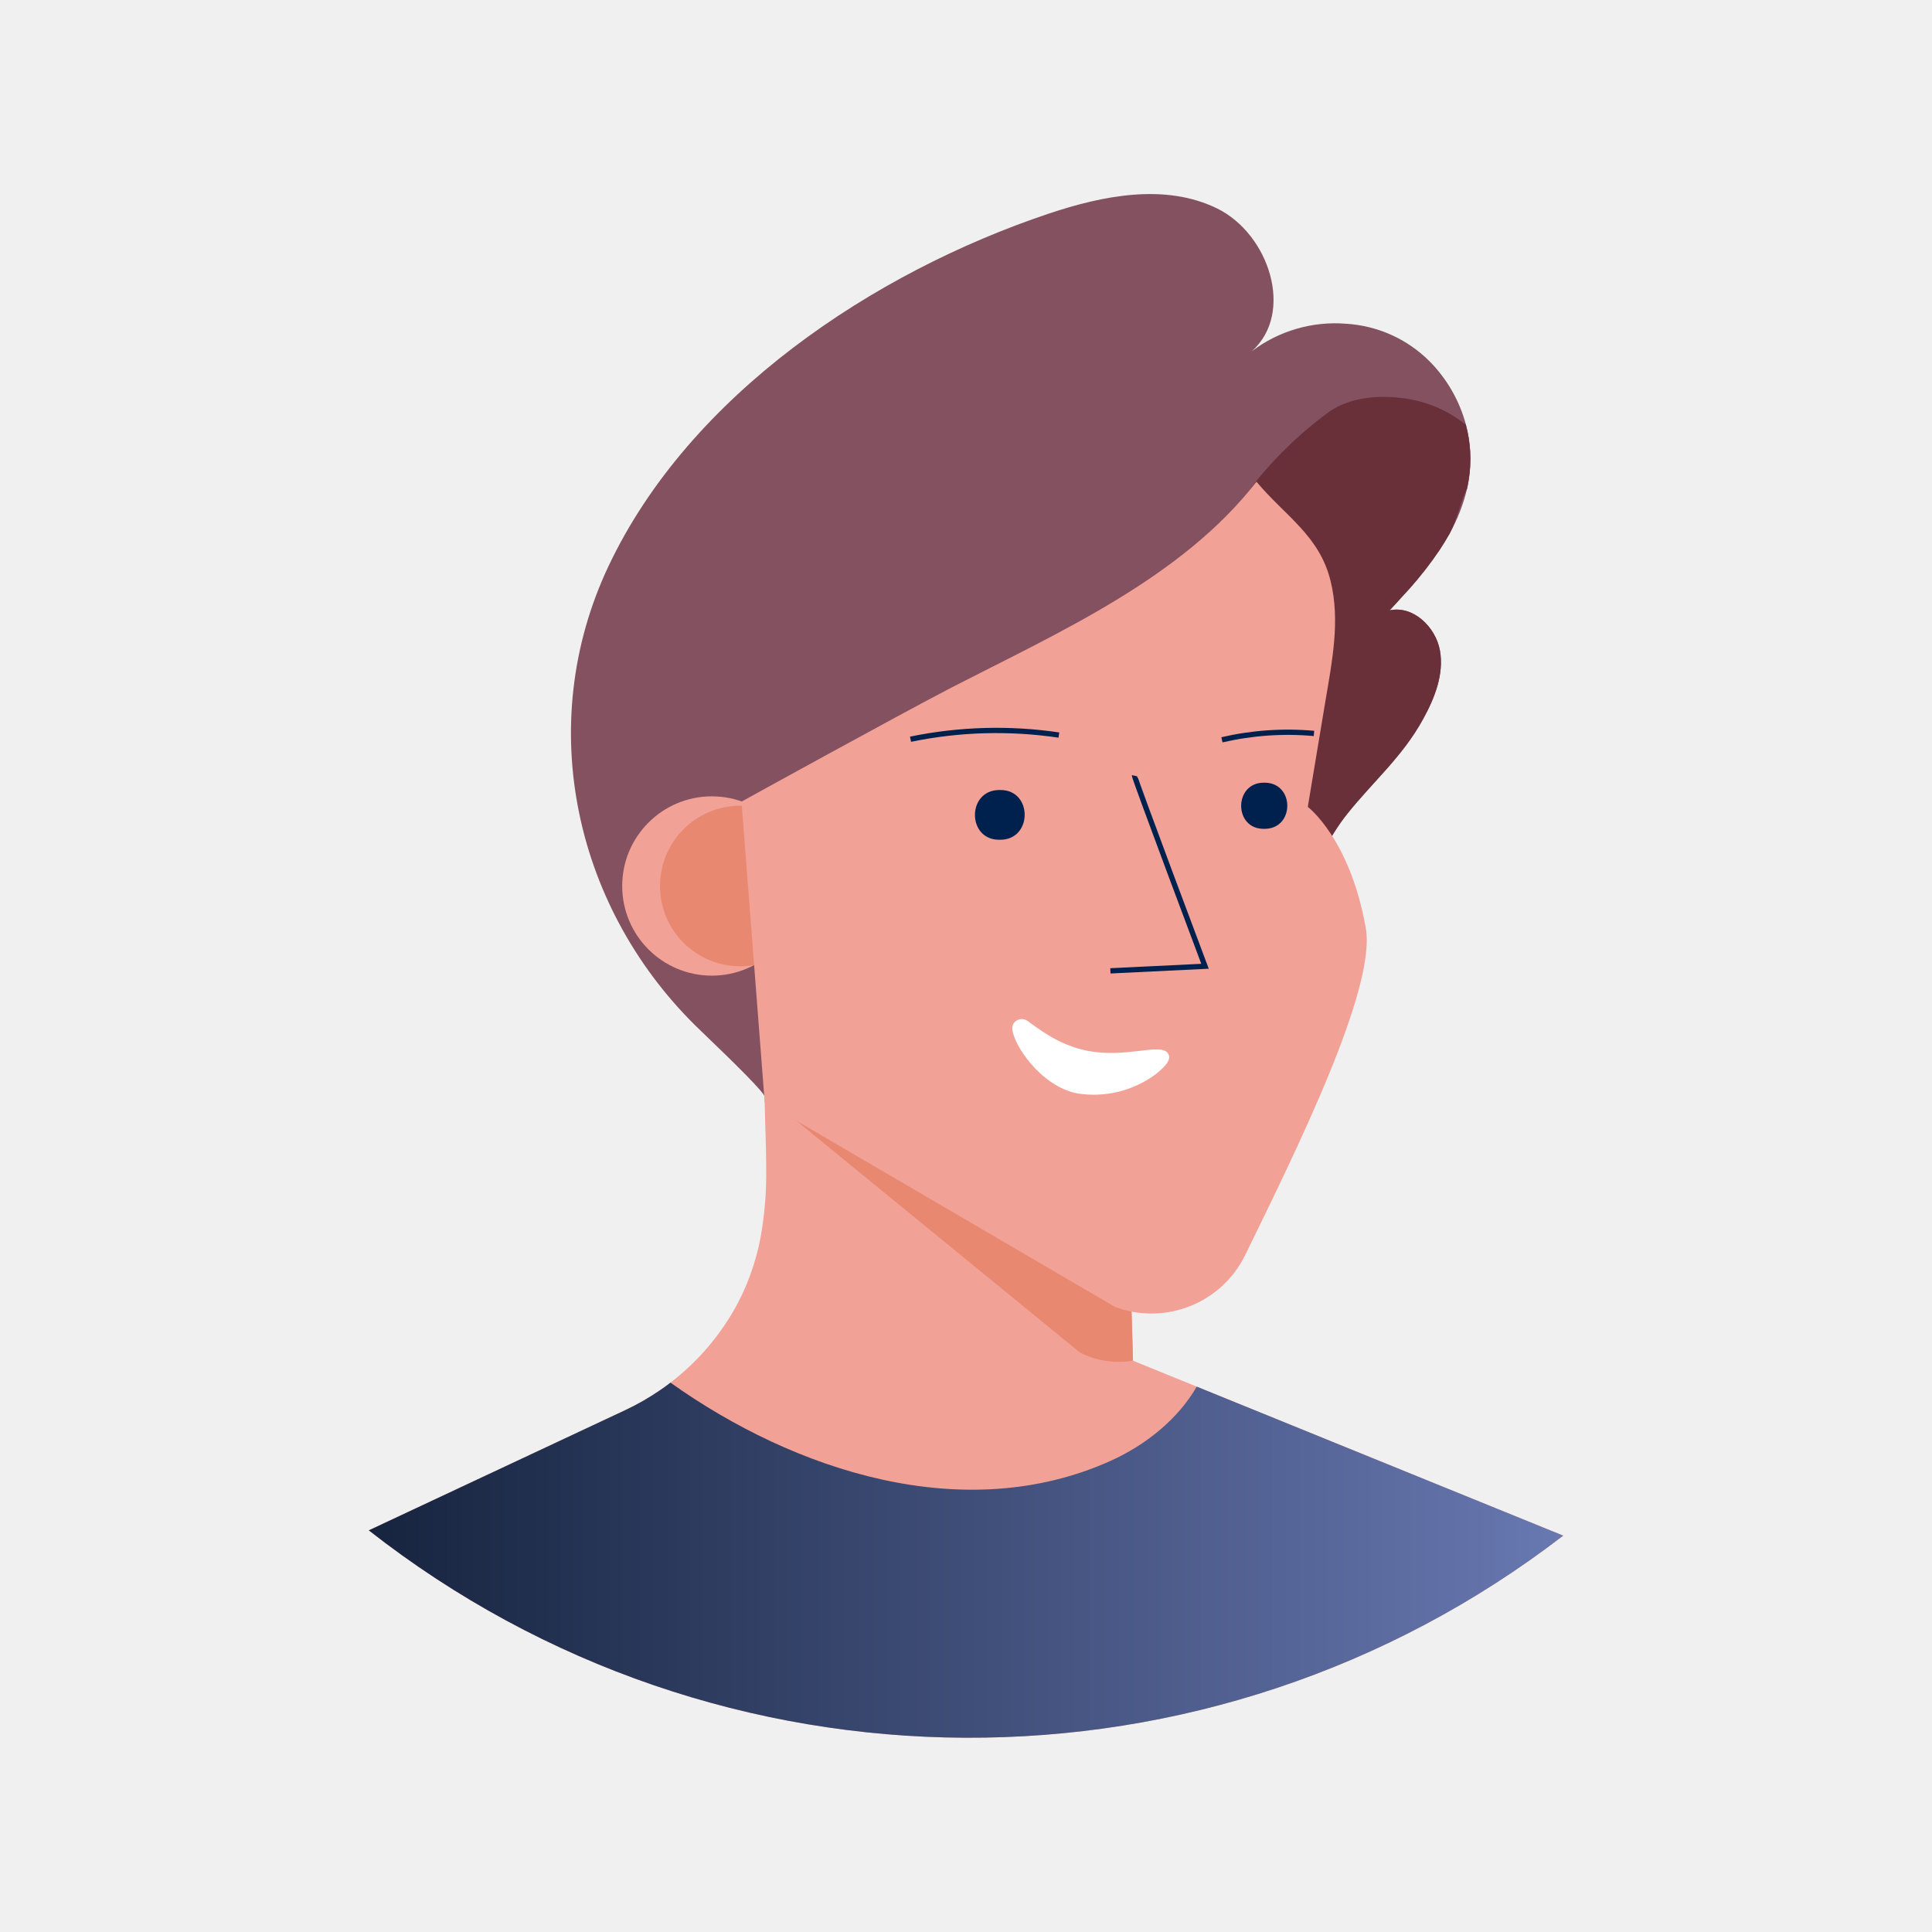
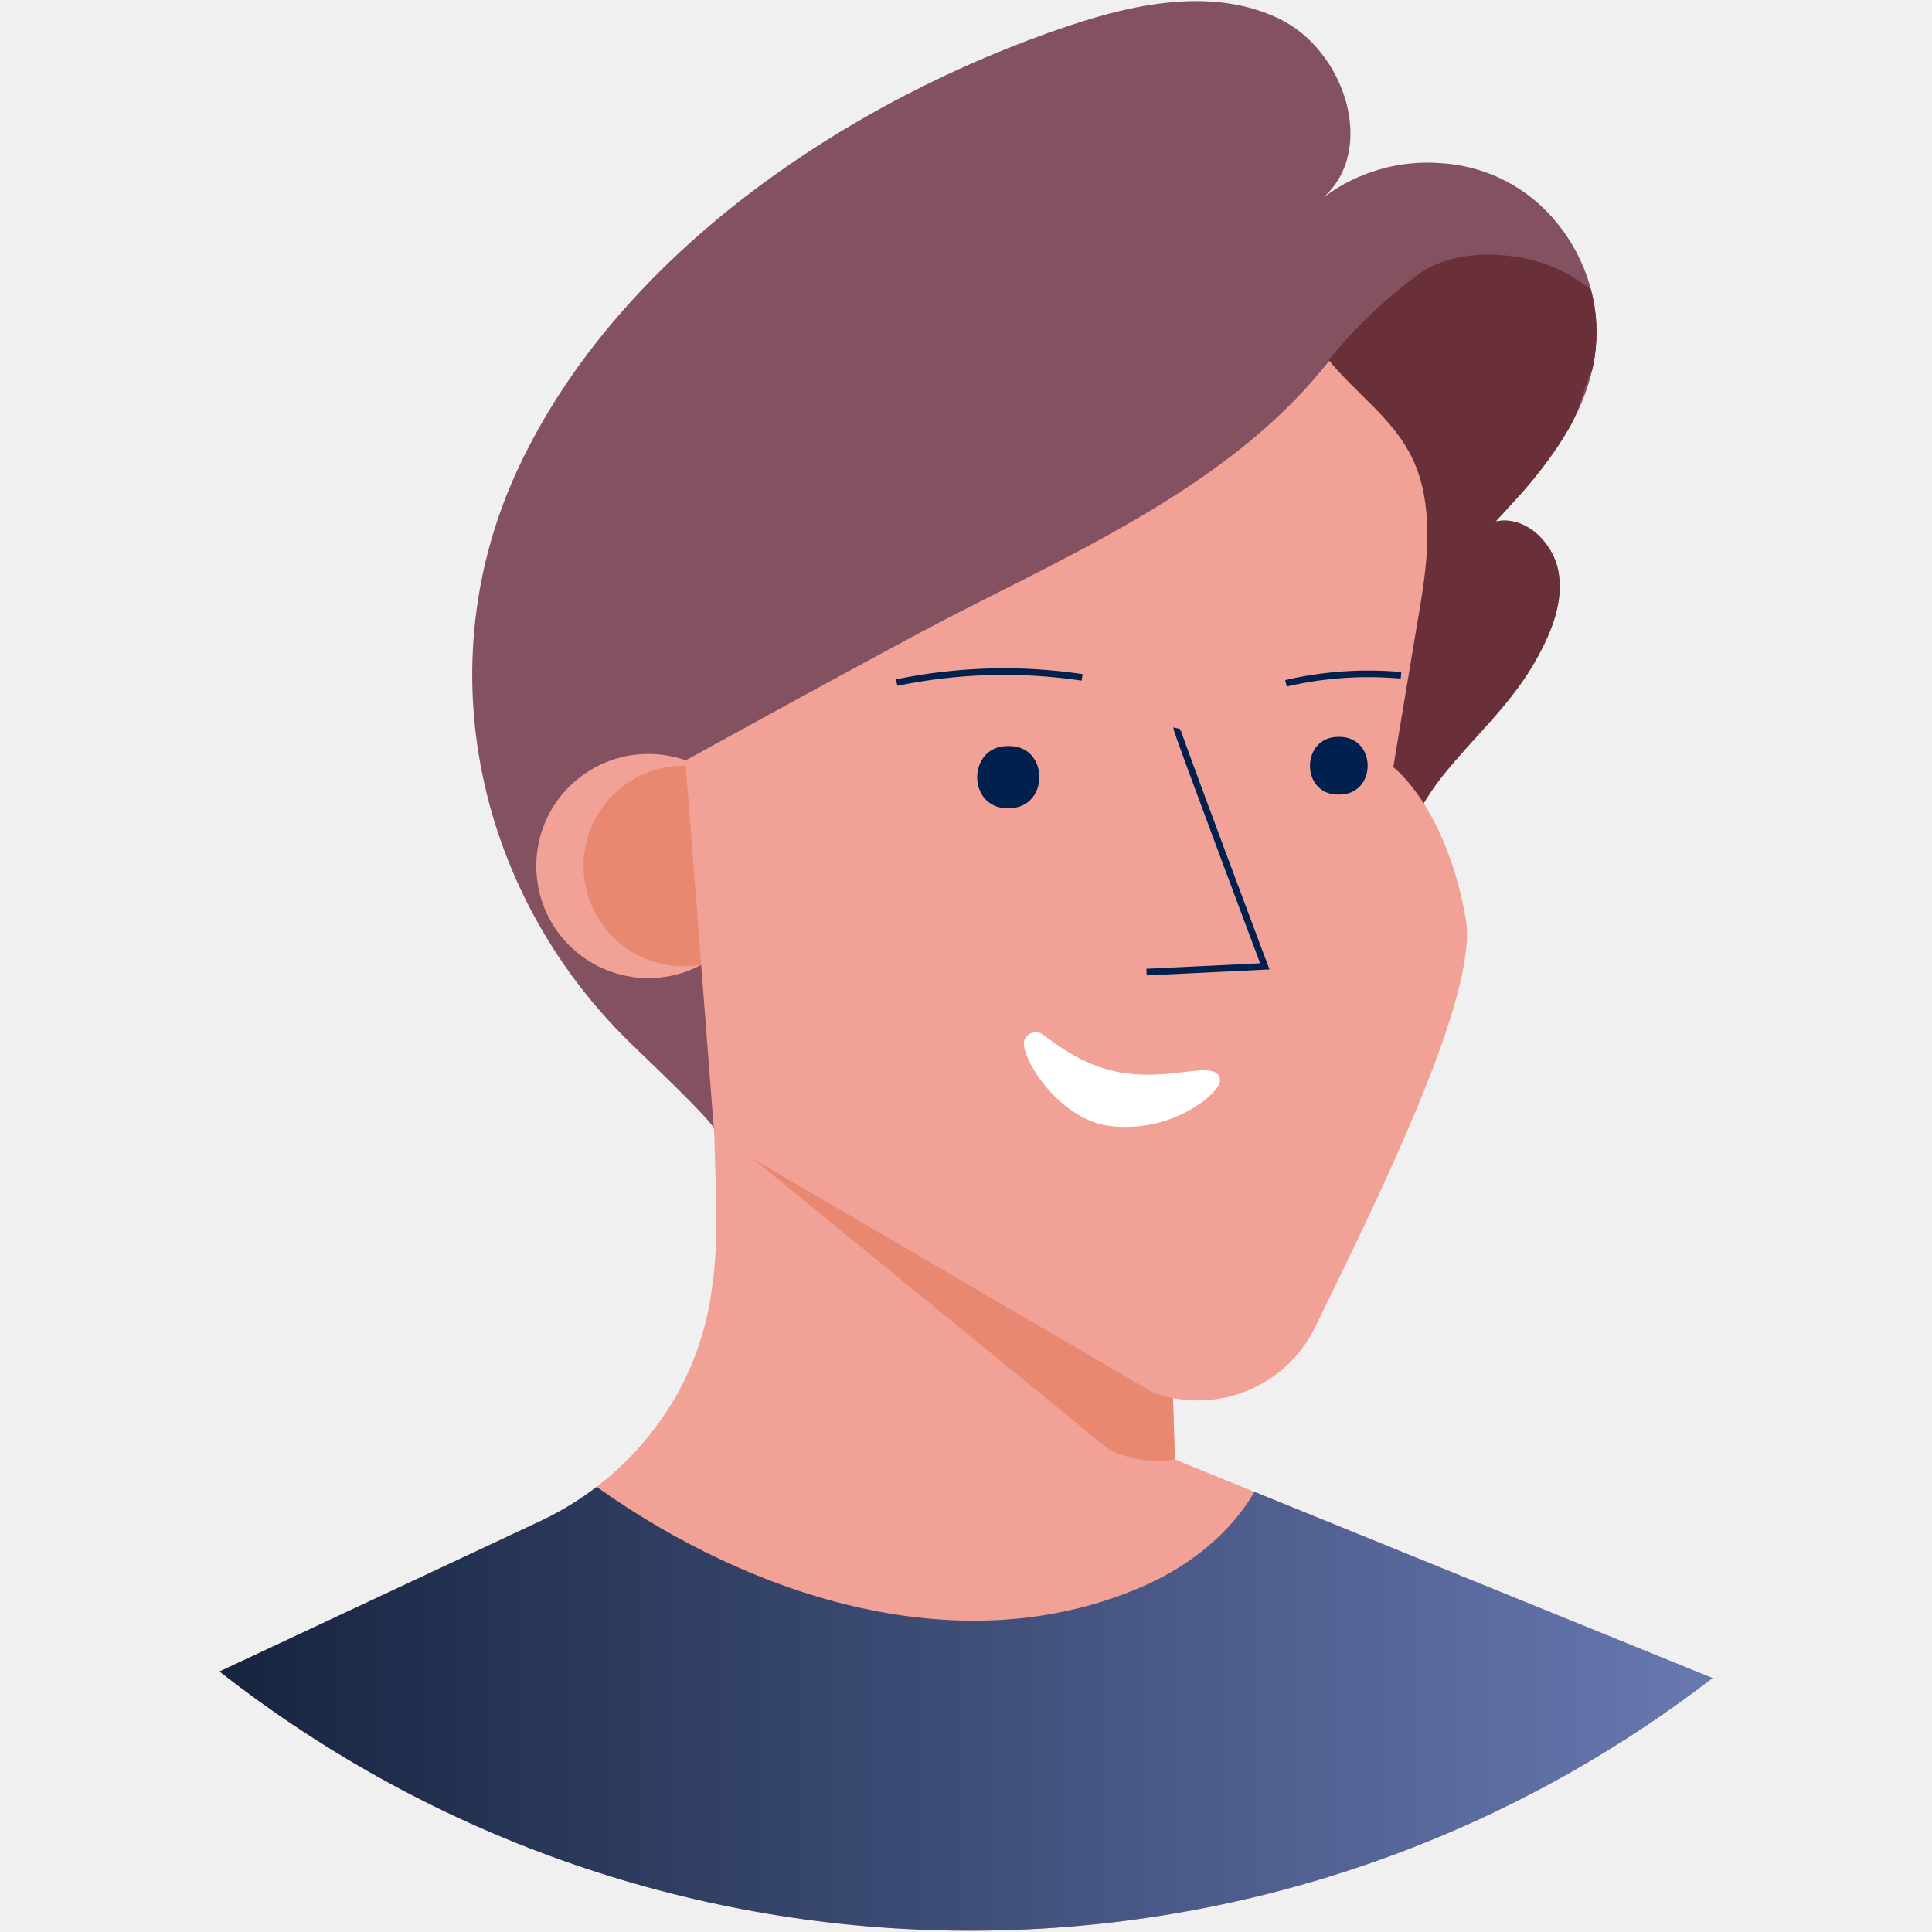
- <svg xmlns="http://www.w3.org/2000/svg" width="800px" height="800px" viewBox="0 0 366.34 366.34" id="Layer_1" data-name="Layer 1">
+ <svg xmlns="http://www.w3.org/2000/svg" width="800px" height="800px" viewBox="69.6 36.63 227.13 293.07" id="Layer_1" data-name="Layer 1">
  <defs>
    <style>.cls-1{fill:#f2a196;}.cls-2{fill:#e88870;}.cls-3{fill:url(#linear-gradient);}.cls-4{fill:#845161;}.cls-5{fill:#69303a;}.cls-6{fill:#00214e;}.cls-7{fill:none;stroke:#00214e;stroke-miterlimit:10;}.cls-8{fill:#ffffff;}</style>
    <linearGradient id="linear-gradient" x1="69.93" y1="295.83" x2="296.41" y2="295.83" gradientUnits="userSpaceOnUse">
      <stop offset="0" stop-color="#16243f" />
      <stop offset="1" stop-color="#6878b1" />
    </linearGradient>
  </defs>
  <path class="cls-1" d="M296.41,291.18a184.56,184.56,0,0,1-226.48-1l48.66-22.81a46.83,46.83,0,0,0,6.65-3.82c.64-.44,1.28-.9,1.89-1.38a46.35,46.35,0,0,0,12.78-15.09,44.69,44.69,0,0,0,4.64-14.48,67.91,67.91,0,0,0,.74-9.91c0-3.46-.09-6.92-.21-10.38-.07-2.26-.13-4.53-.16-6.79q-.06-4.75-.1-9.51l2,1,5.2,2.69,2.41.41,27.88,4.74,31.12,5.3.94,32,.31,10.46.15,5.08V258l1,.42,11.07,4.5Z" />
  <path class="cls-2" d="M214.82,258a16,16,0,0,1-10.07-1.56l-59.67-48.77c-.07-2.26-.13.1-.16-2.16q-.06-4.75-.1-9.51l2,1,5.2,2.69,2.41.41,27.88,4.74,31.12,5.3.94,32,.31,10.46.15,5.08V258Z" />
  <path class="cls-3" d="M296.41,291.18a184.56,184.56,0,0,1-226.48-1l48.66-22.81a46.83,46.83,0,0,0,6.65-3.82c.64-.44,1.28-.9,1.89-1.38,23.55,16.76,55.69,27.33,83.49,14.82,6.62-3,12.7-7.84,16.3-14.06Z" />
  <path class="cls-4" d="M278.51,90.9c-.09.59-.2,1.17-.33,1.75a32.08,32.08,0,0,1-3.31,8.49l-.08.14c-.57,1-1.18,2-1.84,3a74.32,74.32,0,0,1-5.72,7.35L266,113c-.83.93-1.67,1.84-2.51,2.74,4.45-1,8.76,3.15,9.55,7.63s-1,9-3.21,13c-3.87,7.08-9.45,11.79-14.36,17.94-3.68,4.58-5.72,10-9.73,14.38l-.3.33c-10.59,11.12-27.31,13.72-41.23,18.47-5,1.72-59.22,17.12-59.22,20.48,0-.73-5.31-6-12-12.41-24-22.79-31.89-58-17.61-88.2,15.35-32.5,50.21-55.69,83.41-66.83,10.38-3.48,22.16-5.82,32-1s14.74,19.77,6.58,27.07a26.16,26.16,0,0,1,17.93-5.21,24.46,24.46,0,0,1,15.72,7.07,27,27,0,0,1,6.95,12.08A24.94,24.94,0,0,1,278.51,90.9Z" />
  <path class="cls-5" d="M278.51,90.9c-.09.59-.2,1.17-.33,1.75-.09.17-.18.35-.27.55-1.13,2.58-1.65,5.36-3,7.94l-.08.14c-.57,1-1.18,2-1.84,3a67.09,67.09,0,0,1-5.72,7.35L266,113c-.83.93-1.67,1.84-2.51,2.74,4.45-1,8.76,3.15,9.55,7.63s-1,9-3.21,13c-3.87,7.08-9.45,11.79-14.36,17.94-3.68,4.58-5.72,10-9.73,14.38a37.7,37.7,0,0,1-8.54-19.47c-1.64-13.26-.64-27.71-1.09-41.13-.28-8.44-3-10,2.06-16.83a74.3,74.3,0,0,1,14-13.29c4.08-2.69,9.33-3.11,14.2-2.42a23.5,23.5,0,0,1,11.58,5A24.94,24.94,0,0,1,278.51,90.9Z" />
  <circle class="cls-1" cx="134.98" cy="168" r="17" />
  <circle class="cls-2" cx="140.37" cy="168" r="15.22" />
  <path class="cls-1" d="M140.6,152,145,209l66.44,38.82A19.77,19.77,0,0,0,236.1,238c9.56-19.58,24.9-50.5,22.88-62-3-17-11-23-11-23q1.67-10,3.32-19.94c1.26-7.51,2.87-15.35,1-22.9-2.13-8.66-8.67-12.35-14.05-18.82-14.16,18.24-37.44,28.55-57.77,39C170,135.78,140.6,152,140.6,152Z" />
  <path class="cls-6" d="M189.72,149.8c6.1,0,6.1,9.38,0,9.43h-.28c-6.1,0-6.1-9.38,0-9.43h.28Z" />
  <path class="cls-6" d="M239.84,148.41c5.67.05,5.67,8.7,0,8.75h-.25c-5.66,0-5.66-8.7,0-8.75h.25Z" />
  <path class="cls-7" d="M215.13,147.09c-.08.35,13.36,36.13,13.36,36.13l-17.94.87" />
  <path class="cls-7" d="M172.65,140.17a80.57,80.57,0,0,1,28.13-.79" />
  <path class="cls-7" d="M231.7,140.28a55.34,55.34,0,0,1,17.45-1.21" />
  <path class="cls-8" d="M192.17,194.1a1.85,1.85,0,0,1,2.68-.5c2.08,1.46,5.88,4.56,11.28,5.63,7.36,1.47,13.74-1.48,15.27.42.86,1.07-.19,2.37-2.2,4a19.74,19.74,0,0,1-14.86,3.69c-7.08-1.33-12.4-9.53-12.4-12.44A1.66,1.66,0,0,1,192.17,194.1Z" />
</svg>
